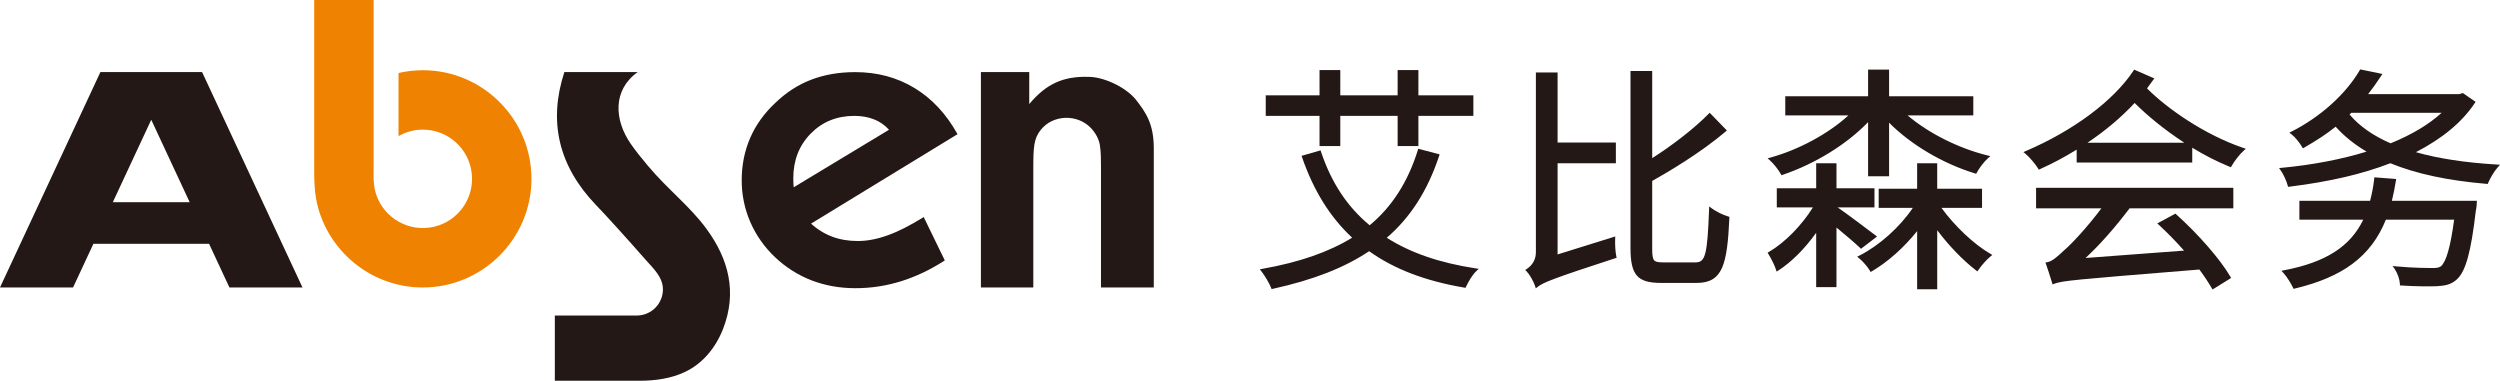
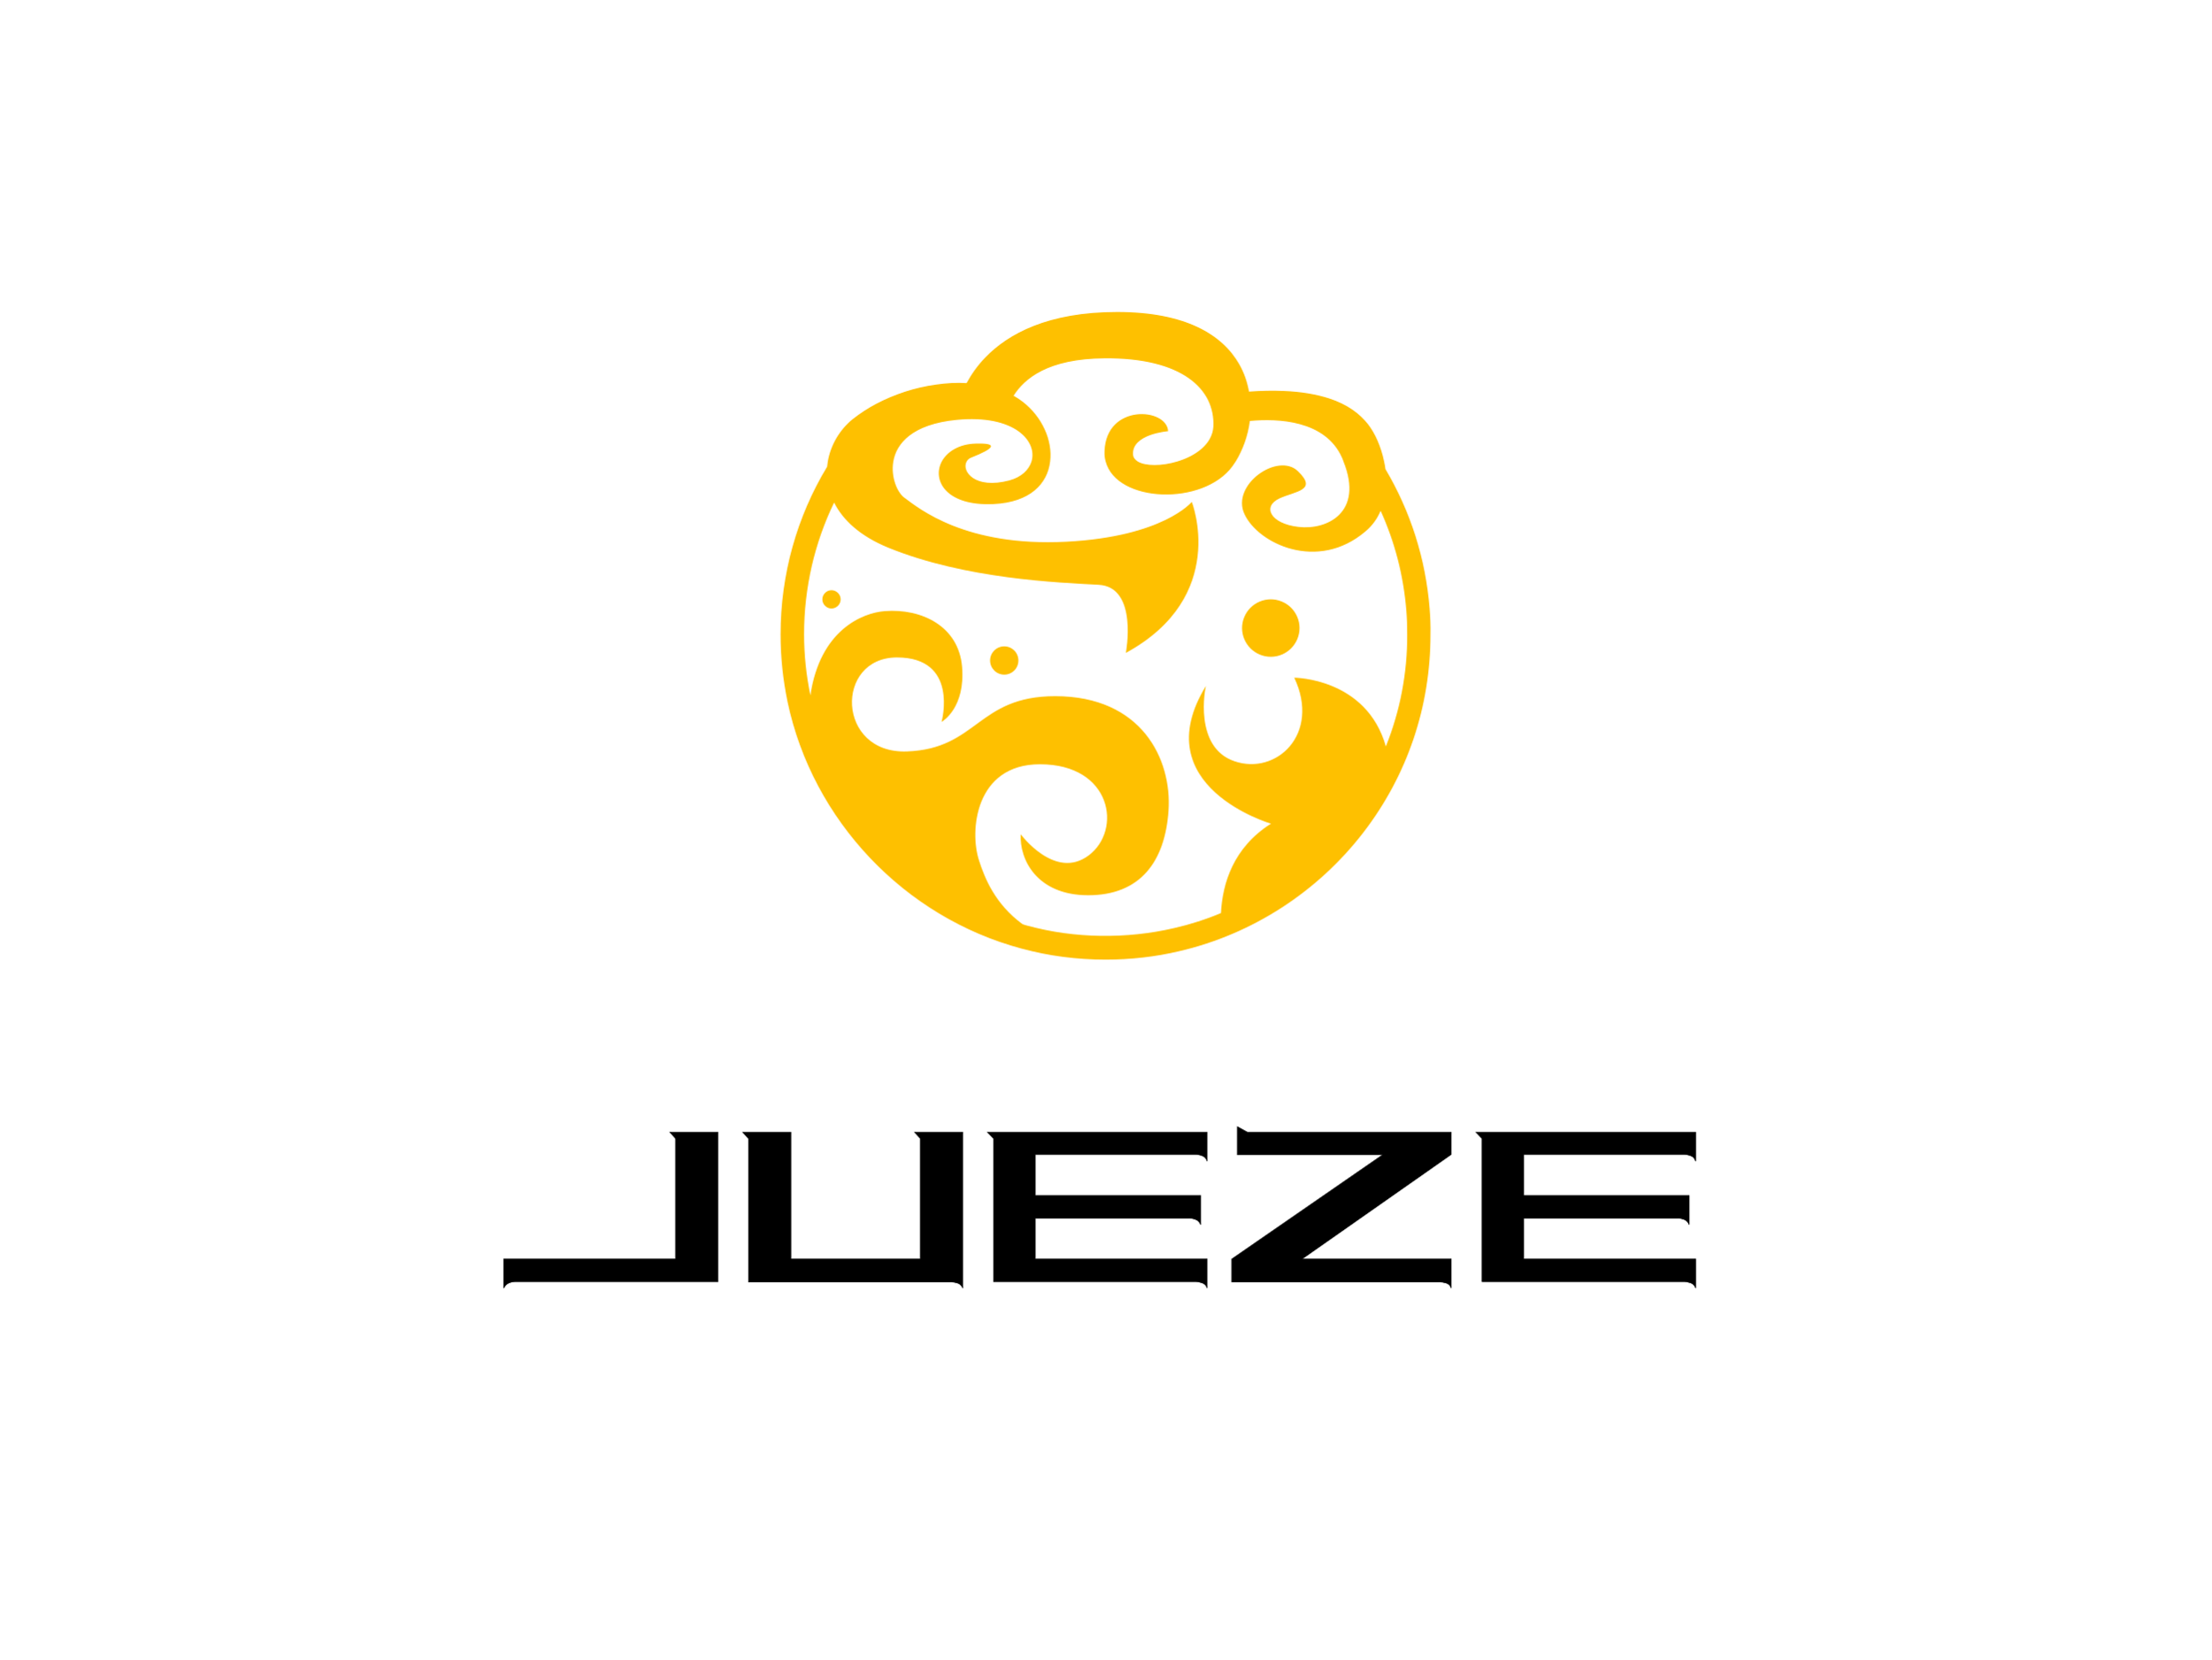
- <svg xmlns="http://www.w3.org/2000/svg" viewBox="0 0 5107.52 777.89">
-   <defs>
-     <style>.cls-1,.cls-2{fill:#231815;}.cls-2,.cls-3{fill-rule:evenodd;}.cls-3{fill:#ef8200;}</style>
-   </defs>
-   <g id="图层_2" data-name="图层 2">
-     <g id="图层_1-2" data-name="图层 1">
-       <path class="cls-1" d="M2936.59,317.92c-24.1,72.3-60.25,127.25-109.42,168.23,49.17,32.29,110.87,54,186.06,65.55-7.71,7.23-16.87,22.66-21.21,32.3-79.53-13.5-143.64-38.08-194.74-75.2-53.5,36.15-118.57,60.25-197.14,77.61-3.38-8.68-13-25.07-19.76-33.74,75.67-13.5,137.85-34.71,188-66.52-46.75-42.42-81-97.37-104.59-165.34l31.81-9.16c21.21,63.15,54.47,114.24,102.67,153.29,46.76-38.08,80.5-89.18,101.71-156.66Zm-237.16-84.84h-109.9v-34.7h109.9V146.8h35.19v51.58H2859V146.8h35.19v51.58h112.31v34.7H2894.17v61.7H2859v-61.7H2734.62v61.7h-35.19Z" />
-       <path class="cls-1" d="M2597.89,590.61l-1.12-2.89c-3.24-8.31-12.59-24.27-19.25-32.83l-3.68-4.73,5.9-1.06c75.24-13.41,135.07-34.21,182.68-63.51-45-42-78.42-95.54-102.07-163.59l-1.25-3.61,38.8-11.17,1.11,3.28c21.19,63.1,53.67,112.12,99.23,149.76,45.68-38,77.84-88.07,98.26-153.06l1-3.3,43.7,11.5-1.22,3.66c-23.54,70.63-58.5,125.21-106.79,166.7,48.23,30.69,107.35,51.1,180.55,62.37l7.35,1.13-5.43,5.08c-6.89,6.47-15.78,20.91-20.38,31.14l-1.15,2.55-2.75-.47c-79.59-13.5-143.15-37.83-194.21-74.35-51.1,34-113.56,58.46-196.29,76.73Zm-11.19-35.42a195.18,195.18,0,0,1,15.59,27c81.49-18.25,142.86-42.56,193-76.42l2.1-1.41,2,1.48c49.91,36.26,112.25,60.51,190.5,74.09a140.71,140.71,0,0,1,16.1-25.74c-73.23-12-132.44-33.27-180.83-65.05l-4.07-2.68,3.75-3.12c48.32-40.27,83.37-93.6,107.06-162.94l-29.56-7.78c-21.26,65.86-54.59,116.62-101.83,155.09l-2.27,1.86-2.29-1.85c-47.06-38.13-80.68-87.76-102.71-151.67l-24.81,7.15c23.78,66.91,57.28,119.36,102.34,160.24l3.52,3.19-4,2.54C2722.43,519.58,2662.32,541.19,2586.7,555.19ZM2897.79,298.4h-42.42V236.7H2738.24v61.7h-42.42V236.7h-109.9V194.76h109.9V143.19h42.42v51.57h117.13V143.19h42.42v51.57H3010.1V236.7H2897.79Zm-35.19-7.23h28v-61.7h112.32V202H2890.55V150.42h-28V202H2731V150.42h-28V202h-109.9v27.47h109.9v61.7h28v-61.7H2862.6Z" />
-       <path class="cls-1" d="M3464.4,539.65c24.1,0,27.48-22.17,30.85-110.86,9.16,6.74,24.1,14,34.23,16.87-4.34,95.44-14,128.7-62.67,128.7h-73.26c-46.28,0-58.81-14.46-58.81-68V148.73h37.12V329.49c45.31-28,92.06-64.59,121-94l29.89,30.85c-41.46,35.19-98.33,71.82-150.87,101.23V507.84c0,27,3.85,31.81,25.54,31.81Zm-168.22-51.58c-.48,11.57.48,27.48,2.41,36.16-130.63,42.41-148,50.13-159.07,58.8-2.89-9.16-11.57-24.58-17.84-30.85,7.72-5.3,19.77-16.39,19.77-37.11V151.62h37.11V294.78h119.06V330H3178.56V524.71Z" />
-       <path class="cls-1" d="M3137.64,589.1l-1.57-5c-2.84-9-11.39-23.83-16.94-29.38l-3.08-3.07,3.59-2.47c12.07-8.3,18.19-19.78,18.19-34.13V148h44.35V291.17h119.06v42.42H3182.18v186.2L3300,483.09l-.21,5.13c-.49,11.69.54,27.16,2.33,35.22l.71,3.21-3.13,1c-129.32,42-147.44,50-157.95,58.21ZM3127,552.74c5.29,6.53,11,16.72,14.25,24.58,12.41-8.18,37.91-18.09,153.17-55.55a180.55,180.55,0,0,1-2-28.74L3175,529.62V326.35H3294v-28H3175V155.24h-29.89V515.07C3145.06,530.35,3138.84,543.29,3127,552.74ZM3466.81,578h-73.26c-48.43,0-62.43-16.05-62.43-71.58V145.11h44.35V323c42.27-26.68,86.8-61.55,114.79-90l2.6-2.64L3528,266.6l-2.94,2.5c-49.86,42.33-114.37,80.79-149.6,100.59V507.84c0,11.39.66,19.79,3.84,23.76,2.6,3.23,7.5,4.43,18.09,4.43h67c19.69,0,23.76-16,27.24-107.38l.26-6.83,5.5,4.05c8.52,6.28,23,13.45,33.07,16.31l2.75.78-.13,2.86c-2.06,45.33-5.4,79.92-15,101.45C3508.6,568.5,3492.79,578,3466.81,578ZM3338.36,152.35v354c0,51.72,10.83,64.35,55.19,64.35h73.26c45.19,0,54.6-30.66,58.92-122.45a135.73,135.73,0,0,1-27.11-12.88c-3.14,80-6.3,107.86-34.22,107.86h-67c-11.11,0-19-1.2-23.73-7.14-4.54-5.66-5.43-14.66-5.43-28.29V365.45l1.85-1c58.1-32.51,110.24-67.32,147.34-98.33l-24.62-25.42c-29.74,29.59-76,65.35-119.06,91.91l-5.51,3.4V152.35Z" />
-       <path class="cls-1" d="M3820.14,240.31c-44.83,49.65-113.76,91.11-178.84,113.28-5.3-9.16-14.94-21.69-22.65-28.44,60.74-16.87,124.84-52.06,166.78-93H3651V200.31h169.19V145.84h35.67v54.47h172.08v31.81H3887.62c43.38,39.53,108.45,73.27,171.12,88.69-8.2,7.23-18.32,20.73-23.14,29.89-66-20.25-134.49-60.74-179.79-108.94V356.48h-35.67Zm139.3,180.76c27,39.05,68.93,79.54,104.6,100.26-7.71,6.27-18.8,18.8-25.07,28-27-20.73-59.77-54.47-84.83-90.14V587.37H3920.4V461.56c-28,37.12-63.63,69.41-97.37,89.18-4.82-8.2-15-19.77-22.18-25.55C3842.79,504,3888.1,463,3914.61,421.07h-72.78V389.26h78.57V337.2h33.74v52.06h91.58v31.81ZM3802.3,503.5c-10.6-10.12-33.74-29.89-54-46.28V583h-34.22V464c-23.14,34.71-53,66.52-82.43,85.32-2.89-9.16-10.12-23.14-15.42-31.81,34.71-20.25,71.34-58.81,94-97.37h-76.64V388.3h80.5V337.2h34.22v51.1h77.61v31.81h-77.61V424c19.29,13,68,49.65,80.5,59.29Z" />
-       <path class="cls-1" d="M3957.75,591h-41V472.12c-26.78,33.48-59.84,62.94-91.92,81.74l-3.12,1.82-1.83-3.11c-4.52-7.68-14.28-18.93-21.31-24.56l-4.4-3.51,5-2.54c40.36-20.41,82.39-58.13,108.71-97.27h-69.72V385.64h78.57V333.58h41v52.06h91.59v39.05h-82.9c27,37.21,66.25,74.24,99.42,93.52l4.52,2.63-4.06,3.3c-7.15,5.81-18.08,18-24.36,27.19l-2.16,3.16-3-2.33c-26.47-20.32-56-51-79-81.85ZM3924,583.75h26.51v-136l6.58,9.35c22.53,32.07,53.34,65.09,81.12,87.05a172.13,172.13,0,0,1,19.7-22.24c-34.76-21.41-75-60.47-101.46-98.75l-3.92-5.67h89.56V392.88h-91.58V340.82H3924v52.06h-78.57v24.58h75.74l-3.51,5.55C3892,463.59,3849.1,503.48,3807.22,526a124.37,124.37,0,0,1,17,19.88c33-20,66.85-51.32,93.31-86.44l6.5-8.64Zm-172.08,2.9h-41.46V475.59c-23.12,32.41-50.7,60-76.86,76.75l-4,2.54-1.42-4.5c-2.74-8.65-9.65-22.15-15.07-31l-1.92-3.15,3.19-1.86c31.93-18.63,66.49-53.76,89.4-90.62H3630V384.68h80.49v-51.1h41.46v51.1h77.61v39.05h-75.18c21.34,14.83,65.17,47.82,76.66,56.66l3.74,2.87-32.72,25-2.24-2.13c-9.25-8.84-28.7-25.59-47.87-41.29Zm-34.22-7.23h27V449.64l5.89,4.77c19.66,15.92,40.82,34,51.95,44.35l20.32-15.51c-16.38-12.47-59-44.44-76.57-56.29l-1.59-1.07v-9.4h77.6V391.91h-77.6V340.82h-27v51.09h-80.5v24.58h79.34l-3.2,5.45c-22.68,38.61-58.54,76.2-92.16,96.79a195.67,195.67,0,0,1,12.33,25c26.76-18.13,54.82-47.67,77.56-81.77l6.63-9.94ZM3859.42,360.1h-42.9V249.5c-43.24,45-107.56,84.86-174.05,107.51l-2.81,1-1.48-2.57c-4.76-8.22-14.06-20.66-21.91-27.53l-5.05-4.41,6.46-1.79c57.93-16.1,117.83-48.65,158.65-85.93h-129V196.69h169.19V142.22h42.9v54.47H4031.5v39.05H3897.2c42.67,36.28,104,67.17,162.4,81.56l6.71,1.65-5.18,4.57c-8.23,7.27-18,20.64-22.33,28.86l-1.4,2.65-2.86-.87c-65.54-20.1-130.31-58.45-175.12-103.46Zm-35.67-7.23h28.44V232.63l6.25,6.65c43.48,46.26,108.88,86.15,175.42,107.09a137.82,137.82,0,0,1,17.73-23.65c-61-16.17-124.24-49.51-166.41-87.93l-6.9-6.29h146V203.92H3852.19V149.45h-28.44v54.47H3654.56V228.5h139.75l-6.35,6.21C3747.7,274,3686,309,3625.67,326.9a147.42,147.42,0,0,1,17.22,22.32c67.7-23.58,132.78-65.06,174.56-111.33l6.3-7Z" />
-       <path class="cls-1" d="M4395.67,161.74c-4.82,6.27-9.64,13-14,19.29,43.87,44.82,122,97.85,199.56,124.36-8.2,7.23-19.28,21.69-25.06,31.81-74.72-30.37-149.91-85.8-195.23-132.07-29.88,32.77-67,63.62-108.45,90.14H4475.2v33.25h-229v-29.4a626.25,626.25,0,0,1-79.53,42.9c-5.3-8.68-17.84-23.62-26-30.37,93.51-40,177.87-100.26,220.77-164.85ZM4163.34,387.33h395.74V422H4348.91c-29.88,39.52-63.62,78.57-98.33,109.42l218.84-16.39a711.9,711.9,0,0,0-55.91-57.85l30.36-16.38c42.9,38.56,88.21,89.65,109.42,125.8l-31.81,19.77A405.65,405.65,0,0,0,4495,546.88c-254.51,20.73-281.5,22.66-299.34,29.4-2.41-7.71-8.19-26.51-12.05-37.11,10.12-1.93,21.21-11.09,35.67-25.07,13.5-11.08,49.65-49.16,81-92.06H4163.34Z" />
-       <path class="cls-1" d="M4520.23,591.44l-1.87-3.21a404.47,404.47,0,0,0-25.08-37.58L4460,553.36c-218.47,17.78-246.54,20.07-263,26.31l-3.59,1.35-2-6.49c-2.69-8.64-7.7-24.73-11.12-34.13l-1.45-4,4.17-.79c9.19-1.75,20.17-10.91,33.84-24.12l.21-.19c13.59-11.16,46.82-46.48,76.11-85.66H4159.72V383.71h403v41.94h-212c-30.68,40.45-60.88,74.51-89.91,101.41L4462,512a706.33,706.33,0,0,0-50.91-52.11l-3.73-3.44,37.07-20,1.89,1.71c45.32,40.73,89.57,91.63,110.12,126.66l1.79,3.05Zm-23.58-48.33,1.2,1.58a416.6,416.6,0,0,1,24.86,36.69l25.65-15.93c-20.62-33.83-62.16-81.4-105-120.22L4419.67,458a713.74,713.74,0,0,1,52.5,54.7l4.65,5.43-236.64,17.72,8-7.11c31.39-27.9,64.31-64.54,97.85-108.89l1.09-1.44h208.34V391H4167v27.47h140.4l-4.2,5.75c-30.53,41.8-66.87,80.58-81.49,92.63-13.14,12.7-23.59,21.47-33.37,24.84,3.23,9.32,7.27,22.24,9.68,30,17.84-5.67,52.17-8.46,261.39-25.49ZM4165.29,346.62l-1.66-2.71c-4.94-8.08-17-22.71-25.25-29.46l-4.59-3.78,5.47-2.34C4236,267,4317.91,205.82,4358.44,144.8l1.67-2.53,41.25,18-2.82,3.67c-3.73,4.84-7.72,10.31-12.16,16.67,41.31,41.41,117.16,94.4,196,121.34l5.89,2-4.67,4.12c-7.41,6.54-18.32,20.4-24.31,30.89l-1.57,2.75-2.94-1.19a534,534,0,0,1-76-38.75v30.34H4242.63V305.66a631.19,631.19,0,0,1-74.44,39.66Zm-18-33.88a177,177,0,0,1,20.78,24.7,627.76,627.76,0,0,0,76.25-41.37l5.55-3.53v.13l.7-.45c41-26.2,78.22-57.16,107.73-89.53l2.58-2.83,2.68,2.74c25.46,26,65.63,59.68,112.58,89h2.69v1.67a534.85,534.85,0,0,0,75.85,39.35,165.25,165.25,0,0,1,19.84-25.81c-79.35-28.36-154.94-82-195.4-123.31l-2.09-2.13,1.7-2.45c4.09-5.91,7.81-11.1,11.29-15.75l-27.24-11.9c-21.11,31-51.56,61.26-90.58,90C4235.66,268.31,4192.57,292.92,4147.28,312.74Zm102.58,12.17h221.73v-26H4249.86Zm14.79-33.26H4462.7c-41.79-27.18-77.61-57.2-101.64-81.28C4334.05,239.48,4301,267.37,4264.65,291.65Z" />
-       <path class="cls-1" d="M5052.67,209c-28.92,43.38-73.75,76.64-126.78,102.67,50.13,15.43,109.91,24.1,174,28-7.23,8.2-15.42,22.17-19.76,32.3-73.75-6.27-140.75-19.28-196.66-42.42-64.11,25.06-136.42,39.52-206.31,48.2-2.41-9.16-8.68-23.14-14.46-31.33,61.22-5.78,124.36-17.35,181.24-35.67-28-15.42-52.06-34.22-71.82-56.88-19.28,15.91-41.45,30.37-66,44.35-4.82-8.2-14.46-20.73-22.17-26.51,67.48-34.23,115.2-83.88,139.79-125.81l37.59,7.71A468.74,468.74,0,0,1,4830.45,196h194.26L5031,194Zm-257.4,24.59c21.21,26.51,51.57,47.23,88.69,63.14,45.31-18.32,84.83-41.45,113.27-69.89H4802.5Zm261.25,180.27s-.48,11.09-1.93,15.91c-10.12,87.25-21.2,123.4-37.59,138.34-10.61,9.64-21.21,12-39.05,13-14,.49-42.9.49-71.34-1.44-.48-9.64-4.82-22.66-11.08-31.82,30.36,2.9,60.73,3.38,72.78,3.38,9.64,0,15.43-.48,20.73-4.34,11.09-9.16,20.73-38.56,28.92-101.71H4871.91c-30.37,77.61-89.66,118.1-184.13,140.75-3.86-8.19-13-23.13-19.77-30.36,84.84-16.39,138.34-48.69,165.82-110.39H4701.27V413.84h143.64a321.23,321.23,0,0,0,9.16-47.72l37.12,2.89c-2.41,15.91-5.79,31.34-9.16,44.83Z" />
-       <path class="cls-1" d="M4685.76,590.13l-1.26-2.67C4681,579.94,4672,565.1,4665.37,558l-4.46-4.77,6.42-1.24c84.42-16.31,134.32-48.25,160.84-103.22H4697.66V410.23h144.47a316.11,316.11,0,0,0,8.35-44.51l.38-3.48,44.49,3.47-.58,3.85c-1.92,12.6-4.64,26.26-8.13,40.67H5060.3l-.16,3.77c-.05,1.16-.53,11.25-2,16.46-9.82,84.51-20.68,123.86-38.72,140.3-11.52,10.48-23.4,13-41.28,14-12.45.43-41.49.6-71.78-1.45l-3.21-.22-.16-3.21c-.46-9.32-4.77-21.63-10.46-30l-4.36-6.38,7.69.73c33.56,3.2,66.23,3.36,72.44,3.36,9.52,0,14.22-.5,18.51-3.58,10.81-9,19.65-40.22,27-95.23H4874.36c-15.22,37.84-37.59,67.39-68.32,90.27-29.63,22.06-68,38.54-117.42,50.38Zm-11.05-32.22a172.91,172.91,0,0,1,15,23.82c96.77-23.74,150.33-65.09,178.81-137.87l.9-2.3h152.64l-.53,4.08c-7.84,60.43-17.44,93.49-30.21,104l-.17.14c-6.42,4.66-13.52,5-22.86,5-5.83,0-34.78-.15-66.06-2.76a73.77,73.77,0,0,1,7.7,24.17c28.87,1.82,56.06,1.65,67.88,1.24,16.87-.91,26.7-3,36.73-12.08,16.4-14.95,27-54.38,36.44-136.08l0-.31.09-.31a67,67,0,0,0,1.55-11.25H4877.4l1.12-4.49c3.59-14.38,6.44-28,8.49-40.65L4857.26,370a328.91,328.91,0,0,1-8.85,44.77l-.72,2.69h-142.8v24.1H4839.4l-2.27,5.09C4810.81,505.76,4760.58,540.23,4674.71,557.91Zm-.23-176.24-.81-3.06c-2.41-9.18-8.65-22.71-13.91-30.17l-3.6-5.09,6.21-.59c61.8-5.84,121.27-17.23,172.59-33-24.56-14.42-45.79-31.52-63.24-50.92-17.46,14.09-38.39,28-63.84,42.49l-3.1,1.76L4703,300c-4.94-8.38-14.22-20.19-21.23-25.45l-4.65-3.49,5.19-2.63c58.25-29.54,109.95-76.05,138.3-124.41l1.31-2.24,45.35,9.31-2.92,4.45c-9.34,14.26-17.82,26.14-26.29,36.82h186.13l7.41-2.28,26.07,18-2,3c-25.66,38.5-66,72-120,99.79,45.08,12.89,100.34,21.37,164.44,25.22l7.4.45-4.9,5.55c-7.31,8.29-15.17,22-19.16,31.33l-1,2.4-2.6-.22c-79.43-6.75-143.7-20.53-196.4-42.13-57,22.11-124.32,37.78-205.82,47.9Zm-5.55-32.28a127.17,127.17,0,0,1,10.86,24.33c80.17-10.14,146.39-25.71,202.37-47.6l1.36-.53,1.34.56c51.69,21.39,114.86,35.11,193,41.93a155.63,155.63,0,0,1,14.86-25.3c-65.88-4.35-122.35-13.65-167.91-27.67l-8.72-2.68,8.19-4c55.53-27.26,97-60.38,123.36-98.49L5030.37,198l-5.12,1.58H4822.77l4.9-5.93A445,445,0,0,0,4855.34,156l-29.84-6.12c-14.85,24.63-55.22,80.59-135.14,122.49a121,121,0,0,1,17,20.89c25-14.4,45.5-28.24,62.5-42.26l2.71-2.24,2.31,2.65c19,21.76,42.82,40.63,70.85,56.09l7.33,4.05-8,2.56C4793.1,330.86,4732.32,343,4668.93,349.39Zm215-48.76-1.39-.59c-39.1-16.76-69.41-38.37-90.09-64.21l-2.09-2.62,10.72-10H5006l-6.18,6.18c-27.19,27.18-65.7,51-114.47,70.68Zm-83.71-66.73c19.62,23.47,47.78,43.27,83.79,58.89,43.47-17.71,78.48-38.66,104.24-62.36H4803.92Z" />
-       <path class="cls-2" d="M1153,147.3h149.74c-51.39,36.76-47.77,97.49-14.55,145.92,10.17,14.82,22.46,29.91,35,44.91,41.34,49.44,86.13,82.74,120.68,130.11,44.4,60.91,62.69,128.49,33.29,203.86-15.2,38.95-42.3,71.42-78.8,88.3-27.6,12.77-59.14,17.49-92,17.49H1133.53V644.6h167.83a53.44,53.44,0,0,0,53-53.42c0-25.4-20.2-43.24-35.48-60.64-38.5-43.83-79.16-88.75-100.81-111.23-77-79.93-98.14-171.09-65.08-272Zm851,440v-440h98.77v65.31c34.38-41,68.92-57.17,121.48-55.58,28.47,0,73.16,18.87,95.77,45.83,21.56,27.5,37.19,50.39,37.19,100.86V587.31H2249.32V341c0-14.4,0-30.06-2.29-44.63-1.83-11.52-8.24-24.07-17.82-34.33-27.48-29.48-78.27-28.63-103.49,4-13.49,17.28-14.66,34.34-14.66,77.37V587.31ZM1621.54,382.62,1816.27,265.1a81.14,81.14,0,0,0-30.62-21.29c-12-4.7-25.43-7.05-40.18-7.05q-53.54,0-89.08,36.08T1620.7,364c0,5.26.14,9,.28,11.61s.28,5,.56,7.06Zm308.68,149.46q-44,28.41-89.21,42.45a310,310,0,0,1-93.86,14.23c-31.89,0-61.54-5.38-89.22-16a227.55,227.55,0,0,1-74.32-47.15,218.13,218.13,0,0,1-50.72-71.89A212.79,212.79,0,0,1,1515.33,368q0-46,17.14-85.85,17.07-39.63,51.14-71.62c22.06-21.3,46.37-37.2,73.34-47.57s56.9-15.62,90.2-15.62q67.44,0,121,32.36t88.09,94.43L1657,456.87a132.83,132.83,0,0,0,43.27,26.68c15.87,5.94,33.3,8.85,52.27,8.85s39.62-3.88,61.26-11.76c21.77-7.73,46.08-20.18,73.34-37.19l43.13,88.63Zm-1699.73-119h157L309,244.67l-78.5,168.41Zm196.64,85H190.85l-41.58,89.2H0l205.11-440H412.87L618,587.31H468.72Z" />
-       <path class="cls-3" d="M769,398.64a100.53,100.53,0,1,0,94.86-133.79,99.85,99.85,0,0,0-49.7,13.2V149.14a224.83,224.83,0,0,1,49.7-5.68c122.23,0,221.93,99.69,221.93,221.93S986,587.31,863.81,587.31c-101.12,0-186.8-68.23-213.39-161-8.7-30.39-8.54-59.11-8.54-90.43V0H763.35V338.22c0,20.73-1.44,40.46,5.6,60.42Z" />
+ <svg xmlns="http://www.w3.org/2000/svg" data-noselect="" viewBox="113.879 73.958 567 425.58" width="567" height="425.58" ref="svg_canvas" preserveAspectRatio="none" version="1.1" style="background: #FFFFFF;">
+   <defs />
+   <g id="shape_edDVjnWpSL" class="icon" ref="shape_edDVjnWpSL" key="shape_edDVjnWpSL" transform="translate(314.0428,153.9576) rotate(0,83.33638,83.33638) scale(1,1)" style="cursor:move;display:inline;opacity:1;" filter="">
+     <g style="display:inline">
+       <rect fill="rgba(0,0,0,0)" width="186.673" height="186.1" x="-10" y="-10" />
+       <svg version="1.1" id="图层_1" x="0px" y="0px" viewBox="0 0 298.726 297.7" enable-background="new 0 0 298.8 297.6" xml:space="preserve" width="166.673" height="166.1" class="style-removed" preserveAspectRatio="none" data-parent="shape_edDVjnWpSL">
+         <g>
+           <path fill="#FEC000" d="M298.3,136.3c-1.8-22.9-8.8-44.7-20.3-64.1c-0.2-1.2-0.3-2.3-0.6-3.4c-1.4-6.9-4.2-13.1-7.4-17.2   c-3.7-4.7-9.3-9.1-18-11.9c-5.6-1.8-12.6-3.1-21.1-3.4c-4.7-0.2-9.9-0.1-15.6,0.3c-0.8-4.3-2.2-8.6-4.5-12.6   c-7.7-13.5-24.6-24-56.1-24c-31.9,0-50.1,10.1-60.5,20.8c-3.9,4-6.7,8.2-8.7,11.9c-4.6-0.3-9.4,0-14.2,0.7   c-9.5,1.3-18.9,4.4-27.3,8.8c-4,2.1-7.6,4.5-10.9,7.1C27.2,54.1,23,61.1,21.7,68.8c-0.1,0.8-0.2,1.5-0.3,2.3   C7.5,94.1,0,120.6,0,148.2c0,10.5,1.1,20.9,3.2,31c11.5,54.5,53.7,99,107.5,113.4c12.5,3.4,25.5,5.1,38.7,5.1   c11.5,0,22.9-1.3,33.9-3.9c33.5-7.8,63.5-27.2,84.6-54.6c20.2-26.3,30.8-57.7,30.8-90.9C298.8,144.1,298.6,140.1,298.3,136.3z    M278.2,199.7c-8.9-31.5-42.1-31.6-42.1-31.6c12.2,25.9-8.2,45-27.5,38.4c-18.9-6.4-13.4-33.8-13.1-34.6   c-28.4,46.3,29.9,63.3,29.9,63.3c-17.4,11-22.3,27.6-23,41.1c-6.9,2.9-14.1,5.2-21.5,6.9c-22,5.1-45.7,4.8-67.4-1.1   c-0.8-0.2-1.5-0.4-2.3-0.7c-12.8-9.4-17.4-21.3-20-29.3c-4.4-13.4-1.9-44.2,28-44.2c33.1,0,37.9,30.3,22.4,41.9   c-15.5,11.6-31.2-9.7-31.2-9.7c-0.7,11.3,7.2,28,31,28c23.8,0,35.3-15.3,36.9-38.9c1.6-23.6-12.3-52.6-52.1-52.6   c-35.8,0-35.6,24.2-68.1,25.4c-32.5,1.2-33.3-43.2-4.6-43.2c28.3,0,20.7,28.9,20.5,29.6c0.6-0.3,11-6.6,9.4-25.4   c-1.6-18.6-18.6-26.8-35.5-25.5c-10.4,0.8-29.8,8.8-34.2,38.7c-1.9-9.1-2.9-18.6-2.9-28.1c0-21.3,4.8-41.9,13.8-60.5   c4,8,11.9,15.4,24.8,20.7c35.5,14.5,78.5,16.1,96.8,17.1s12.5,31.3,12.5,31.3c47.5-25.9,30.3-69.4,30.3-69.4s-13,16-57.7,18.3   C84.9,108,63.6,90.3,56.8,85.3c-3.1-2.3-6.2-9.3-5-16.5c1.4-8.4,8.8-17.2,29.1-19.2c26.7-2.6,37.3,9.9,34.4,19.2   c-1.2,3.8-4.6,7.1-10.1,8.6c-16,4.3-22.1-4.3-19.7-8.6c0.4-0.8,1.1-1.5,2.2-1.9c10.9-4.3,12.3-6.7,2-6.4   c-7.8,0.2-13.2,3.8-15.6,8.2c-4.6,8.6,1.9,20.6,23.7,19.6c17-0.8,24.9-9.4,26.1-19.6c1.2-9.6-3.7-20.6-12.7-27.5   c-1.3-1-2.7-1.9-4.1-2.7c5-7.9,15.8-17,41.8-17.2c35.5-0.3,50.9,14.1,50,31.5c-0.5,8-8.2,13.4-16.5,15.9c-7.2,2.2-14.7,2.2-18.3,0   c-1.2-0.8-2-1.8-2.1-3.1c-0.7-9.5,16.1-10.8,16.1-10.8C177.6,44,149.6,42,148.9,64c-0.1,1.7,0.1,3.3,0.5,4.7   c5,19.1,44.8,20.6,58.3,2.2c0.5-0.7,1-1.5,1.5-2.2c3.2-5.2,5.6-11.7,6.5-18.6c12.8-1.2,34.6-0.4,42.3,16.8c0.3,0.6,0.5,1.2,0.7,1.8   c9.5,23.6-7.7,31.6-20.6,30.1c-13.1-1.5-16.8-9.4-8.8-13.1c7.4-3.4,17.7-3.6,8.5-12.5c-9.2-8.9-30.9,6.2-24.6,19.7   c6.2,13.5,33.6,26.8,55.7,7.9c3.2-2.7,5.4-5.9,6.9-9.4c6.4,14.1,10.5,29.5,11.8,45.8c0.3,3.6,0.4,7.2,0.4,11   C288.1,166.1,284.7,183.5,278.2,199.7z" />
+           <ellipse transform="matrix(0.3827 -0.9239 0.9239 0.3827 4.8463 297.8362)" fill="#FEC000" cx="225.3" cy="145.3" rx="13.2" ry="13.2" />
+           <path fill="#FEC000" d="M23.4,127.9c-2.3,0-4.2,1.9-4.2,4.2c0,2.3,1.9,4.2,4.2,4.2c2.3,0,4.2-1.9,4.2-4.2   C27.6,129.8,25.7,127.9,23.4,127.9z" />
+           <path fill="#FEC000" d="M102.8,153.7c-3.6,0-6.5,2.9-6.5,6.5c0,3.6,2.9,6.5,6.5,6.5c3.6,0,6.5-2.9,6.5-6.5   C109.3,156.6,106.4,153.7,102.8,153.7z" />
+         </g>
+       </svg>
+     </g>
+   </g>
+   <g id="shape_NY1wkNUc4U" class="brand_name" ref="shape_NY1wkNUc4U" key="shape_NY1wkNUc4U" transform="translate(158.3792,87.24074) rotate(0,257.5,291.094) scale(1,1)" style="cursor:move;display:inline;opacity:1;" filter="">
+     <g style="display:inline">
+       <svg version="1.1" width="644" height="581.594" viewBox="0 0 644 581.594" preserveAspectRatio="none" data-parent="shape_NY1wkNUc4U">
+         <rect fill="rgba(0,0,0,0)" width="312" height="83" x="83" y="249.297" />
+         <g data-width="311.974" transform="translate(83.013, 0)">
+           <path d="M4.65-4.90L4.65-4.90Q3.90-4.90 3.03-4.57Q2.16-4.23 1.66-3.24L1.66-3.24L1.66-10.71L45.73-10.71L45.73-41.58L44.24-43.24L56.61-43.24L56.61-4.90L4.65-4.90Z" transform="translate(0 320.297) " fill="rgb(0, 0, 0)" stroke="rgb(0, 0, 0)" stroke-width="0.138" data-glyph-w="61.266000000000005" data-glyph-h="83" data-glyph-ascender="71.297" data-glyph-descender="-11.703000000000001" />
+           <path d="M3.15-4.81L3.15-41.58L1.66-43.24L14.03-43.24L14.03-10.71L47.23-10.71L47.23-41.58L45.73-43.24L58.10-43.24L58.10-3.24Q57.69-4.23 56.77-4.52Q55.86-4.81 55.11-4.81L55.11-4.81L3.15-4.81Z" transform="translate(61.266 320.297) " fill="rgb(0, 0, 0)" stroke="rgb(0, 0, 0)" stroke-width="0.138" data-glyph-w="62.760000000000005" data-glyph-h="83" data-glyph-ascender="71.297" data-glyph-descender="-11.703000000000001" />
+           <path d="M56.36-26.98L56.36-19.51Q55.94-20.50 55.07-20.83Q54.20-21.17 53.37-21.17L53.37-21.17L13.94-21.17L13.94-10.71L58.02-10.71L58.02-3.24Q57.69-4.23 56.73-4.57Q55.78-4.90 55.03-4.90L55.03-4.90L3.24-4.90L3.24-41.58L1.66-43.24L58.02-43.24L58.02-35.77Q57.69-36.85 56.73-37.18Q55.78-37.52 55.03-37.52L55.03-37.52L13.94-37.52L13.94-26.98L56.36-26.98Z" transform="translate(124.026 320.297) " fill="rgb(0, 0, 0)" stroke="rgb(0, 0, 0)" stroke-width="0.138" data-glyph-w="62.677" data-glyph-h="83" data-glyph-ascender="71.297" data-glyph-descender="-11.703000000000001" />
+           <path d="M57.93-10.71L57.93-3.24Q57.60-4.23 56.65-4.52Q55.69-4.81 54.95-4.81L54.95-4.81L1.66-4.81L1.66-10.71L40.34-37.43L3.07-37.43L3.07-44.65L5.64-43.24L57.93-43.24L57.93-37.52L19.67-10.71L57.93-10.71Z" transform="translate(186.703 320.297) " fill="rgb(0, 0, 0)" stroke="rgb(0, 0, 0)" stroke-width="0.138" data-glyph-w="62.594" data-glyph-h="83" data-glyph-ascender="71.297" data-glyph-descender="-11.703000000000001" />
+           <path d="M56.36-26.98L56.36-19.51Q55.94-20.50 55.07-20.83Q54.20-21.17 53.37-21.17L53.37-21.17L13.94-21.17L13.94-10.71L58.02-10.71L58.02-3.24Q57.69-4.23 56.73-4.57Q55.78-4.90 55.03-4.90L55.03-4.90L3.24-4.90L3.24-41.58L1.66-43.24L58.02-43.24L58.02-35.77Q57.69-36.85 56.73-37.18Q55.78-37.52 55.03-37.52L55.03-37.52L13.94-37.52L13.94-26.98L56.36-26.98Z" transform="translate(249.297 320.297) " fill="rgb(0, 0, 0)" stroke="rgb(0, 0, 0)" stroke-width="0.138" data-glyph-w="62.677" data-glyph-h="83" data-glyph-ascender="71.297" data-glyph-descender="-11.703000000000001" />
+         </g>
+       </svg>
    </g>
  </g>
</svg>
